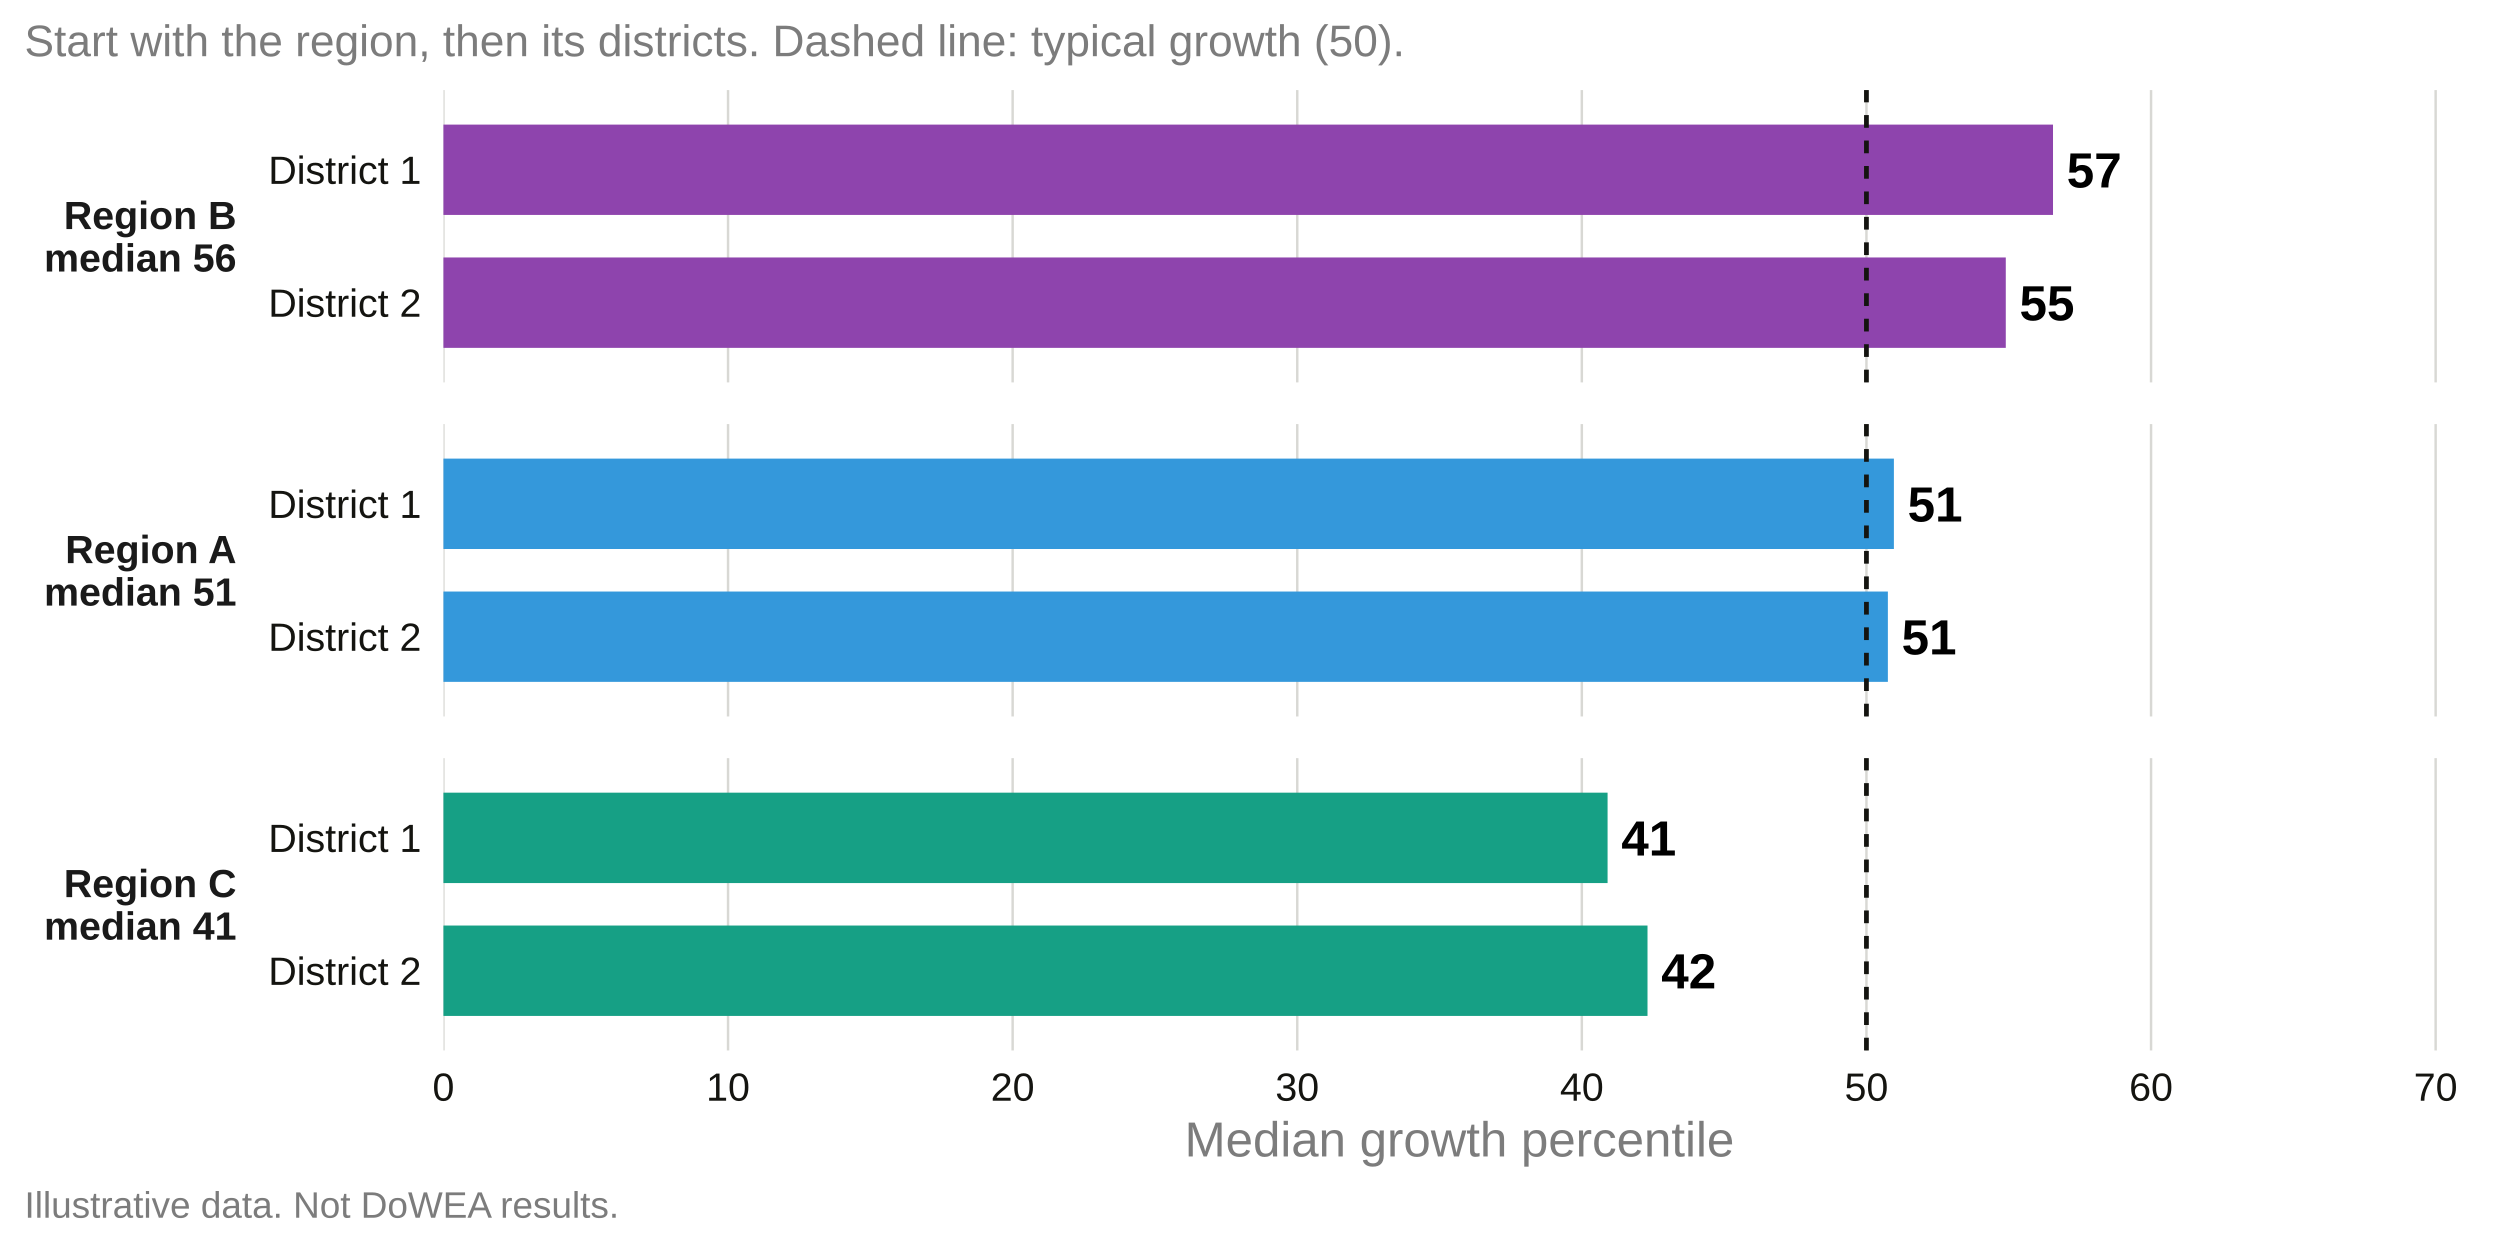
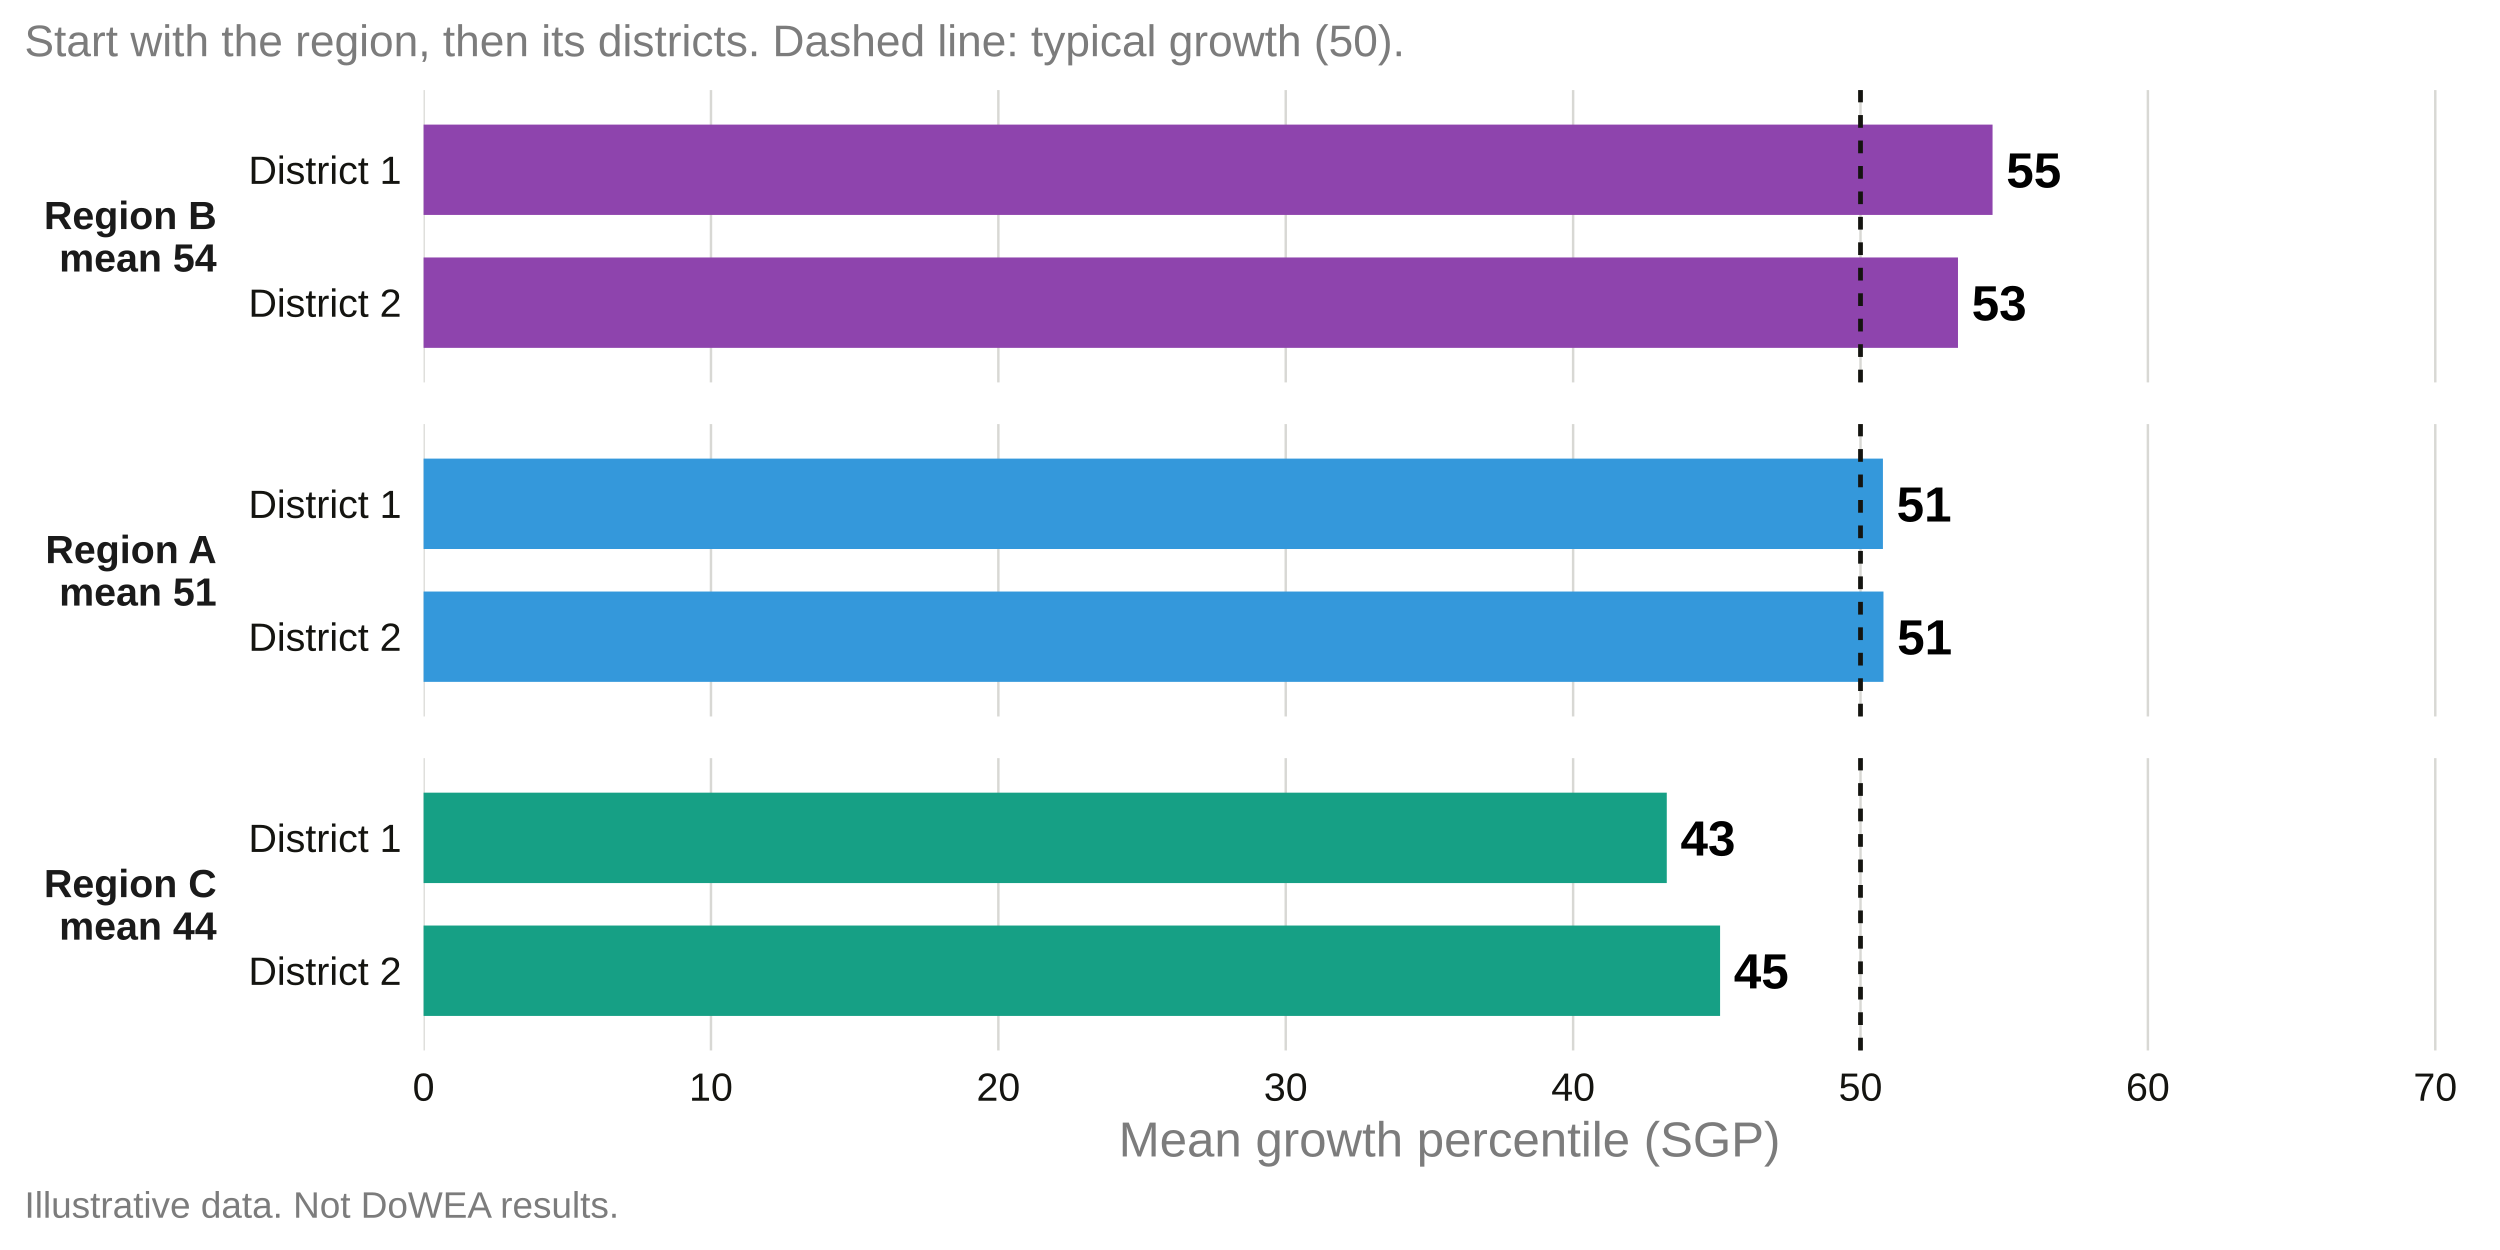
<svg xmlns="http://www.w3.org/2000/svg" width="864.00pt" height="432.00pt" viewBox="0 0 864.00 432.00">
  <g class="svglite">
    <defs>
      <style type="text/css">
    .svglite line, .svglite polyline, .svglite polygon, .svglite path, .svglite rect, .svglite circle {
      fill: none;
      stroke: #000000;
      stroke-linecap: round;
      stroke-linejoin: round;
      stroke-miterlimit: 10.00;
    }
    .svglite text {
      white-space: pre;
    }
    .svglite g.glyphgroup path {
      fill: inherit;
      stroke: none;
    }
  </style>
    </defs>
    <rect width="100%" height="100%" style="stroke: none; fill: none;" />
    <defs>
      <clipPath id="cpMC4wMHw4NjQuMDB8MC4wMHw0MzIuMDA=">
        <rect x="0.00" y="0.00" width="864.00" height="432.00" />
      </clipPath>
    </defs>
    <g clip-path="url(#cpMC4wMHw4NjQuMDB8MC4wMHw0MzIuMDA=)">
      <rect x="0.00" y="-0" width="864.00" height="432.00" style="stroke-width: 1.65; stroke: none;" />
    </g>
    <defs>
-       <clipPath id="cpMTUzLjI1fDg1NS41M3wzMS4xMnwxMzIuMTY=">
-         <rect x="153.25" y="31.12" width="702.28" height="101.04" />
+       <clipPath id="cpMTQ2LjM5fDg1NS41M3wzMS4xMnwxMzIuMTY=">
+         <rect x="146.39" y="31.12" width="709.14" height="101.04" />
      </clipPath>
    </defs>
-     <g clip-path="url(#cpMTUzLjI1fDg1NS41M3wzMS4xMnwxMzIuMTY=)">
-       <rect x="153.25" y="31.12" width="702.28" height="101.04" style="stroke-width: 1.65; stroke: none;" />
-       <polyline points="153.25,132.16 153.25,31.12 " style="stroke-width: 0.85; stroke: #D8D8D4; stroke-linecap: butt;" />
-       <polyline points="251.61,132.16 251.61,31.12 " style="stroke-width: 0.85; stroke: #D8D8D4; stroke-linecap: butt;" />
-       <polyline points="349.97,132.16 349.97,31.12 " style="stroke-width: 0.85; stroke: #D8D8D4; stroke-linecap: butt;" />
-       <polyline points="448.33,132.16 448.33,31.12 " style="stroke-width: 0.85; stroke: #D8D8D4; stroke-linecap: butt;" />
-       <polyline points="546.68,132.16 546.68,31.12 " style="stroke-width: 0.85; stroke: #D8D8D4; stroke-linecap: butt;" />
-       <polyline points="645.04,132.16 645.04,31.12 " style="stroke-width: 0.85; stroke: #D8D8D4; stroke-linecap: butt;" />
-       <polyline points="743.40,132.16 743.40,31.12 " style="stroke-width: 0.85; stroke: #D8D8D4; stroke-linecap: butt;" />
-       <polyline points="841.76,132.16 841.76,31.12 " style="stroke-width: 0.85; stroke: #D8D8D4; stroke-linecap: butt;" />
-       <rect x="153.25" y="88.99" width="539.95" height="31.23" style="stroke-width: 1.65; stroke: none; stroke-linecap: butt; stroke-linejoin: miter; fill: #8E44AD;" />
-       <rect x="153.25" y="43.06" width="556.27" height="31.23" style="stroke-width: 1.65; stroke: none; stroke-linecap: butt; stroke-linejoin: miter; fill: #8E44AD;" />
-       <line x1="645.04" y1="132.16" x2="645.04" y2="31.12" style="stroke-width: 1.65; stroke: #141410; stroke-dasharray: 4.40,4.40; stroke-linecap: butt;" />
-       <text x="697.94" y="110.71" style="font-size: 17.07px; font-weight: bold; font-family: &quot;Arial&quot;;" textLength="18.97px" lengthAdjust="spacingAndGlyphs">55</text>
-       <text x="714.26" y="64.79" style="font-size: 17.07px; font-weight: bold; font-family: &quot;Arial&quot;;" textLength="18.97px" lengthAdjust="spacingAndGlyphs">57</text>
+     <g clip-path="url(#cpMTQ2LjM5fDg1NS41M3wzMS4xMnwxMzIuMTY=)">
+       <rect x="146.39" y="31.12" width="709.14" height="101.04" style="stroke-width: 1.65; stroke: none;" />
+       <polyline points="146.39,132.16 146.39,31.12 " style="stroke-width: 0.85; stroke: #D8D8D4; stroke-linecap: butt;" />
+       <polyline points="245.71,132.16 245.71,31.12 " style="stroke-width: 0.85; stroke: #D8D8D4; stroke-linecap: butt;" />
+       <polyline points="345.03,132.16 345.03,31.12 " style="stroke-width: 0.85; stroke: #D8D8D4; stroke-linecap: butt;" />
+       <polyline points="444.35,132.16 444.35,31.12 " style="stroke-width: 0.85; stroke: #D8D8D4; stroke-linecap: butt;" />
+       <polyline points="543.67,132.16 543.67,31.12 " style="stroke-width: 0.85; stroke: #D8D8D4; stroke-linecap: butt;" />
+       <polyline points="642.99,132.16 642.99,31.12 " style="stroke-width: 0.85; stroke: #D8D8D4; stroke-linecap: butt;" />
+       <polyline points="742.31,132.16 742.31,31.12 " style="stroke-width: 0.85; stroke: #D8D8D4; stroke-linecap: butt;" />
+       <polyline points="841.63,132.16 841.63,31.12 " style="stroke-width: 0.85; stroke: #D8D8D4; stroke-linecap: butt;" />
+       <rect x="146.39" y="88.99" width="530.29" height="31.23" style="stroke-width: 1.65; stroke: none; stroke-linecap: butt; stroke-linejoin: miter; fill: #8E44AD;" />
+       <rect x="146.39" y="43.06" width="542.24" height="31.23" style="stroke-width: 1.65; stroke: none; stroke-linecap: butt; stroke-linejoin: miter; fill: #8E44AD;" />
+       <line x1="642.99" y1="132.16" x2="642.99" y2="31.12" style="stroke-width: 1.65; stroke: #141410; stroke-dasharray: 4.40,4.40; stroke-linecap: butt;" />
+       <text x="681.42" y="110.71" style="font-size: 17.07px; font-weight: bold; font-family: &quot;Arial&quot;;" textLength="18.97px" lengthAdjust="spacingAndGlyphs">53</text>
+       <text x="693.37" y="64.79" style="font-size: 17.07px; font-weight: bold; font-family: &quot;Arial&quot;;" textLength="18.97px" lengthAdjust="spacingAndGlyphs">55</text>
    </g>
    <g clip-path="url(#cpMC4wMHw4NjQuMDB8MC4wMHw0MzIuMDA=)">
</g>
    <defs>
-       <clipPath id="cpMTUzLjI1fDg1NS41M3wxNDYuNTZ8MjQ3LjYw">
-         <rect x="153.25" y="146.56" width="702.28" height="101.04" />
+       <clipPath id="cpMTQ2LjM5fDg1NS41M3wxNDYuNTZ8MjQ3LjYw">
+         <rect x="146.39" y="146.56" width="709.14" height="101.04" />
      </clipPath>
    </defs>
-     <g clip-path="url(#cpMTUzLjI1fDg1NS41M3wxNDYuNTZ8MjQ3LjYw)">
-       <rect x="153.25" y="146.56" width="702.28" height="101.04" style="stroke-width: 1.65; stroke: none;" />
-       <polyline points="153.25,247.60 153.25,146.56 " style="stroke-width: 0.85; stroke: #D8D8D4; stroke-linecap: butt;" />
-       <polyline points="251.61,247.60 251.61,146.56 " style="stroke-width: 0.85; stroke: #D8D8D4; stroke-linecap: butt;" />
-       <polyline points="349.97,247.60 349.97,146.56 " style="stroke-width: 0.85; stroke: #D8D8D4; stroke-linecap: butt;" />
-       <polyline points="448.33,247.60 448.33,146.56 " style="stroke-width: 0.85; stroke: #D8D8D4; stroke-linecap: butt;" />
-       <polyline points="546.68,247.60 546.68,146.56 " style="stroke-width: 0.85; stroke: #D8D8D4; stroke-linecap: butt;" />
-       <polyline points="645.04,247.60 645.04,146.56 " style="stroke-width: 0.85; stroke: #D8D8D4; stroke-linecap: butt;" />
-       <polyline points="743.40,247.60 743.40,146.56 " style="stroke-width: 0.85; stroke: #D8D8D4; stroke-linecap: butt;" />
-       <polyline points="841.76,247.60 841.76,146.56 " style="stroke-width: 0.85; stroke: #D8D8D4; stroke-linecap: butt;" />
-       <rect x="153.25" y="158.50" width="501.28" height="31.23" style="stroke-width: 1.65; stroke: none; stroke-linecap: butt; stroke-linejoin: miter; fill: #3498DB;" />
-       <rect x="153.25" y="204.43" width="499.20" height="31.23" style="stroke-width: 1.65; stroke: none; stroke-linecap: butt; stroke-linejoin: miter; fill: #3498DB;" />
-       <line x1="645.04" y1="247.60" x2="645.04" y2="146.56" style="stroke-width: 1.65; stroke: #141410; stroke-dasharray: 4.40,4.40; stroke-linecap: butt;" />
-       <text x="659.27" y="180.23" style="font-size: 17.07px; font-weight: bold; font-family: &quot;Arial&quot;;" textLength="18.97px" lengthAdjust="spacingAndGlyphs">51</text>
-       <text x="657.19" y="226.16" style="font-size: 17.07px; font-weight: bold; font-family: &quot;Arial&quot;;" textLength="18.97px" lengthAdjust="spacingAndGlyphs">51</text>
+     <g clip-path="url(#cpMTQ2LjM5fDg1NS41M3wxNDYuNTZ8MjQ3LjYw)">
+       <rect x="146.39" y="146.56" width="709.14" height="101.04" style="stroke-width: 1.65; stroke: none;" />
+       <polyline points="146.39,247.60 146.39,146.56 " style="stroke-width: 0.85; stroke: #D8D8D4; stroke-linecap: butt;" />
+       <polyline points="245.71,247.60 245.71,146.56 " style="stroke-width: 0.85; stroke: #D8D8D4; stroke-linecap: butt;" />
+       <polyline points="345.03,247.60 345.03,146.56 " style="stroke-width: 0.85; stroke: #D8D8D4; stroke-linecap: butt;" />
+       <polyline points="444.35,247.60 444.35,146.56 " style="stroke-width: 0.85; stroke: #D8D8D4; stroke-linecap: butt;" />
+       <polyline points="543.67,247.60 543.67,146.56 " style="stroke-width: 0.85; stroke: #D8D8D4; stroke-linecap: butt;" />
+       <polyline points="642.99,247.60 642.99,146.56 " style="stroke-width: 0.85; stroke: #D8D8D4; stroke-linecap: butt;" />
+       <polyline points="742.31,247.60 742.31,146.56 " style="stroke-width: 0.85; stroke: #D8D8D4; stroke-linecap: butt;" />
+       <polyline points="841.63,247.60 841.63,146.56 " style="stroke-width: 0.85; stroke: #D8D8D4; stroke-linecap: butt;" />
+       <rect x="146.39" y="158.50" width="504.35" height="31.23" style="stroke-width: 1.65; stroke: none; stroke-linecap: butt; stroke-linejoin: miter; fill: #3498DB;" />
+       <rect x="146.39" y="204.43" width="504.54" height="31.23" style="stroke-width: 1.65; stroke: none; stroke-linecap: butt; stroke-linejoin: miter; fill: #3498DB;" />
+       <line x1="642.99" y1="247.60" x2="642.99" y2="146.56" style="stroke-width: 1.65; stroke: #141410; stroke-dasharray: 4.40,4.40; stroke-linecap: butt;" />
+       <text x="655.48" y="180.23" style="font-size: 17.07px; font-weight: bold; font-family: &quot;Arial&quot;;" textLength="18.97px" lengthAdjust="spacingAndGlyphs">51</text>
+       <text x="655.67" y="226.16" style="font-size: 17.07px; font-weight: bold; font-family: &quot;Arial&quot;;" textLength="18.97px" lengthAdjust="spacingAndGlyphs">51</text>
    </g>
    <g clip-path="url(#cpMC4wMHw4NjQuMDB8MC4wMHw0MzIuMDA=)">
</g>
    <defs>
-       <clipPath id="cpMTUzLjI1fDg1NS41M3wyNjIuMDB8MzYzLjA1">
-         <rect x="153.25" y="262.00" width="702.28" height="101.04" />
+       <clipPath id="cpMTQ2LjM5fDg1NS41M3wyNjIuMDB8MzYzLjA1">
+         <rect x="146.39" y="262.00" width="709.14" height="101.04" />
      </clipPath>
    </defs>
-     <g clip-path="url(#cpMTUzLjI1fDg1NS41M3wyNjIuMDB8MzYzLjA1)">
-       <rect x="153.25" y="262.00" width="702.28" height="101.04" style="stroke-width: 1.65; stroke: none;" />
-       <polyline points="153.25,363.05 153.25,262.00 " style="stroke-width: 0.85; stroke: #D8D8D4; stroke-linecap: butt;" />
-       <polyline points="251.61,363.05 251.61,262.00 " style="stroke-width: 0.85; stroke: #D8D8D4; stroke-linecap: butt;" />
-       <polyline points="349.97,363.05 349.97,262.00 " style="stroke-width: 0.85; stroke: #D8D8D4; stroke-linecap: butt;" />
-       <polyline points="448.33,363.05 448.33,262.00 " style="stroke-width: 0.85; stroke: #D8D8D4; stroke-linecap: butt;" />
-       <polyline points="546.68,363.05 546.68,262.00 " style="stroke-width: 0.85; stroke: #D8D8D4; stroke-linecap: butt;" />
-       <polyline points="645.04,363.05 645.04,262.00 " style="stroke-width: 0.85; stroke: #D8D8D4; stroke-linecap: butt;" />
-       <polyline points="743.40,363.05 743.40,262.00 " style="stroke-width: 0.85; stroke: #D8D8D4; stroke-linecap: butt;" />
-       <polyline points="841.76,363.05 841.76,262.00 " style="stroke-width: 0.85; stroke: #D8D8D4; stroke-linecap: butt;" />
-       <rect x="153.25" y="319.87" width="416.13" height="31.23" style="stroke-width: 1.65; stroke: none; stroke-linecap: butt; stroke-linejoin: miter; fill: #16A085;" />
-       <rect x="153.25" y="273.95" width="402.33" height="31.23" style="stroke-width: 1.65; stroke: none; stroke-linecap: butt; stroke-linejoin: miter; fill: #16A085;" />
-       <line x1="645.04" y1="363.05" x2="645.04" y2="262.00" style="stroke-width: 1.65; stroke: #141410; stroke-dasharray: 4.40,4.40; stroke-linecap: butt;" />
-       <text x="574.12" y="341.60" style="font-size: 17.07px; font-weight: bold; font-family: &quot;Arial&quot;;" textLength="18.97px" lengthAdjust="spacingAndGlyphs">42</text>
-       <text x="560.32" y="295.67" style="font-size: 17.07px; font-weight: bold; font-family: &quot;Arial&quot;;" textLength="18.97px" lengthAdjust="spacingAndGlyphs">41</text>
+     <g clip-path="url(#cpMTQ2LjM5fDg1NS41M3wyNjIuMDB8MzYzLjA1)">
+       <rect x="146.39" y="262.00" width="709.14" height="101.04" style="stroke-width: 1.65; stroke: none;" />
+       <polyline points="146.39,363.05 146.39,262.00 " style="stroke-width: 0.85; stroke: #D8D8D4; stroke-linecap: butt;" />
+       <polyline points="245.71,363.05 245.71,262.00 " style="stroke-width: 0.85; stroke: #D8D8D4; stroke-linecap: butt;" />
+       <polyline points="345.03,363.05 345.03,262.00 " style="stroke-width: 0.85; stroke: #D8D8D4; stroke-linecap: butt;" />
+       <polyline points="444.35,363.05 444.35,262.00 " style="stroke-width: 0.85; stroke: #D8D8D4; stroke-linecap: butt;" />
+       <polyline points="543.67,363.05 543.67,262.00 " style="stroke-width: 0.85; stroke: #D8D8D4; stroke-linecap: butt;" />
+       <polyline points="642.99,363.05 642.99,262.00 " style="stroke-width: 0.85; stroke: #D8D8D4; stroke-linecap: butt;" />
+       <polyline points="742.31,363.05 742.31,262.00 " style="stroke-width: 0.85; stroke: #D8D8D4; stroke-linecap: butt;" />
+       <polyline points="841.63,363.05 841.63,262.00 " style="stroke-width: 0.85; stroke: #D8D8D4; stroke-linecap: butt;" />
+       <rect x="146.39" y="319.87" width="448.07" height="31.23" style="stroke-width: 1.65; stroke: none; stroke-linecap: butt; stroke-linejoin: miter; fill: #16A085;" />
+       <rect x="146.39" y="273.95" width="429.65" height="31.23" style="stroke-width: 1.65; stroke: none; stroke-linecap: butt; stroke-linejoin: miter; fill: #16A085;" />
+       <line x1="642.99" y1="363.05" x2="642.99" y2="262.00" style="stroke-width: 1.65; stroke: #141410; stroke-dasharray: 4.40,4.40; stroke-linecap: butt;" />
+       <text x="599.20" y="341.60" style="font-size: 17.07px; font-weight: bold; font-family: &quot;Arial&quot;;" textLength="18.97px" lengthAdjust="spacingAndGlyphs">45</text>
+       <text x="580.78" y="295.67" style="font-size: 17.07px; font-weight: bold; font-family: &quot;Arial&quot;;" textLength="18.97px" lengthAdjust="spacingAndGlyphs">43</text>
    </g>
    <g clip-path="url(#cpMC4wMHw4NjQuMDB8MC4wMHw0MzIuMDA=)">
</g>
    <defs>
-       <clipPath id="cpOC40N3w4OC41MnwzMS4xMnwxMzIuMTY=">
-         <rect x="8.47" y="31.12" width="80.05" height="101.04" />
+       <clipPath id="cpOC40N3w4MS42NnwzMS4xMnwxMzIuMTY=">
+         <rect x="8.47" y="31.12" width="73.19" height="101.04" />
      </clipPath>
    </defs>
-     <g clip-path="url(#cpOC40N3w4OC41MnwzMS4xMnwxMzIuMTY=)">
-       <text x="81.74" y="79.16" text-anchor="end" style="font-size: 13.60px; font-weight: bold;fill: #1A1A1A; font-family: &quot;Arial&quot;;" textLength="59.64px" lengthAdjust="spacingAndGlyphs">Region B</text>
-       <text x="81.74" y="93.85" text-anchor="end" style="font-size: 13.60px; font-weight: bold;fill: #1A1A1A; font-family: &quot;Arial&quot;;" textLength="66.50px" lengthAdjust="spacingAndGlyphs">median 56</text>
+     <g clip-path="url(#cpOC40N3w4MS42NnwzMS4xMnwxMzIuMTY=)">
+       <text x="74.88" y="79.16" text-anchor="end" style="font-size: 13.60px; font-weight: bold;fill: #1A1A1A; font-family: &quot;Arial&quot;;" textLength="59.64px" lengthAdjust="spacingAndGlyphs">Region B</text>
+       <text x="74.88" y="93.85" text-anchor="end" style="font-size: 13.60px; font-weight: bold;fill: #1A1A1A; font-family: &quot;Arial&quot;;" textLength="54.42px" lengthAdjust="spacingAndGlyphs">mean 54</text>
    </g>
    <g clip-path="url(#cpMC4wMHw4NjQuMDB8MC4wMHw0MzIuMDA=)">
</g>
    <defs>
-       <clipPath id="cpOC40N3w4OC41MnwxNDYuNTZ8MjQ3LjYw">
-         <rect x="8.47" y="146.56" width="80.05" height="101.04" />
+       <clipPath id="cpOC40N3w4MS42NnwxNDYuNTZ8MjQ3LjYw">
+         <rect x="8.47" y="146.56" width="73.19" height="101.04" />
      </clipPath>
    </defs>
-     <g clip-path="url(#cpOC40N3w4OC41MnwxNDYuNTZ8MjQ3LjYw)">
-       <text x="81.74" y="194.61" text-anchor="end" style="font-size: 13.60px; font-weight: bold;fill: #1A1A1A; font-family: &quot;Arial&quot;;" textLength="59.14px" lengthAdjust="spacingAndGlyphs">Region A</text>
-       <text x="81.74" y="209.29" text-anchor="end" style="font-size: 13.60px; font-weight: bold;fill: #1A1A1A; font-family: &quot;Arial&quot;;" textLength="66.50px" lengthAdjust="spacingAndGlyphs">median 51</text>
+     <g clip-path="url(#cpOC40N3w4MS42NnwxNDYuNTZ8MjQ3LjYw)">
+       <text x="74.88" y="194.61" text-anchor="end" style="font-size: 13.60px; font-weight: bold;fill: #1A1A1A; font-family: &quot;Arial&quot;;" textLength="59.14px" lengthAdjust="spacingAndGlyphs">Region A</text>
+       <text x="74.88" y="209.29" text-anchor="end" style="font-size: 13.60px; font-weight: bold;fill: #1A1A1A; font-family: &quot;Arial&quot;;" textLength="54.42px" lengthAdjust="spacingAndGlyphs">mean 51</text>
    </g>
    <g clip-path="url(#cpMC4wMHw4NjQuMDB8MC4wMHw0MzIuMDA=)">
</g>
    <defs>
-       <clipPath id="cpOC40N3w4OC41MnwyNjIuMDB8MzYzLjA1">
-         <rect x="8.47" y="262.00" width="80.05" height="101.04" />
+       <clipPath id="cpOC40N3w4MS42NnwyNjIuMDB8MzYzLjA1">
+         <rect x="8.47" y="262.00" width="73.19" height="101.04" />
      </clipPath>
    </defs>
-     <g clip-path="url(#cpOC40N3w4OC41MnwyNjIuMDB8MzYzLjA1)">
-       <text x="81.74" y="310.05" text-anchor="end" style="font-size: 13.60px; font-weight: bold;fill: #1A1A1A; font-family: &quot;Arial&quot;;" textLength="59.64px" lengthAdjust="spacingAndGlyphs">Region C</text>
-       <text x="81.74" y="324.74" text-anchor="end" style="font-size: 13.60px; font-weight: bold;fill: #1A1A1A; font-family: &quot;Arial&quot;;" textLength="66.50px" lengthAdjust="spacingAndGlyphs">median 41</text>
+     <g clip-path="url(#cpOC40N3w4MS42NnwyNjIuMDB8MzYzLjA1)">
+       <text x="74.88" y="310.05" text-anchor="end" style="font-size: 13.60px; font-weight: bold;fill: #1A1A1A; font-family: &quot;Arial&quot;;" textLength="59.64px" lengthAdjust="spacingAndGlyphs">Region C</text>
+       <text x="74.88" y="324.74" text-anchor="end" style="font-size: 13.60px; font-weight: bold;fill: #1A1A1A; font-family: &quot;Arial&quot;;" textLength="54.42px" lengthAdjust="spacingAndGlyphs">mean 44</text>
    </g>
    <g clip-path="url(#cpMC4wMHw4NjQuMDB8MC4wMHw0MzIuMDA=)">
-       <text x="153.25" y="380.40" text-anchor="middle" style="font-size: 13.60px;fill: #141410; font-family: &quot;Arial&quot;;" textLength="7.56px" lengthAdjust="spacingAndGlyphs">0</text>
-       <text x="251.61" y="380.40" text-anchor="middle" style="font-size: 13.60px;fill: #141410; font-family: &quot;Arial&quot;;" textLength="15.12px" lengthAdjust="spacingAndGlyphs">10</text>
-       <text x="349.97" y="380.40" text-anchor="middle" style="font-size: 13.60px;fill: #141410; font-family: &quot;Arial&quot;;" textLength="15.12px" lengthAdjust="spacingAndGlyphs">20</text>
-       <text x="448.33" y="380.40" text-anchor="middle" style="font-size: 13.60px;fill: #141410; font-family: &quot;Arial&quot;;" textLength="15.12px" lengthAdjust="spacingAndGlyphs">30</text>
-       <text x="546.68" y="380.40" text-anchor="middle" style="font-size: 13.60px;fill: #141410; font-family: &quot;Arial&quot;;" textLength="15.12px" lengthAdjust="spacingAndGlyphs">40</text>
-       <text x="645.04" y="380.40" text-anchor="middle" style="font-size: 13.60px;fill: #141410; font-family: &quot;Arial&quot;;" textLength="15.12px" lengthAdjust="spacingAndGlyphs">50</text>
-       <text x="743.40" y="380.40" text-anchor="middle" style="font-size: 13.60px;fill: #141410; font-family: &quot;Arial&quot;;" textLength="15.12px" lengthAdjust="spacingAndGlyphs">60</text>
-       <text x="841.76" y="380.40" text-anchor="middle" style="font-size: 13.60px;fill: #141410; font-family: &quot;Arial&quot;;" textLength="15.12px" lengthAdjust="spacingAndGlyphs">70</text>
-       <text x="145.63" y="109.47" text-anchor="end" style="font-size: 13.60px;fill: #141410; font-family: &quot;Arial&quot;;" textLength="52.88px" lengthAdjust="spacingAndGlyphs">District 2</text>
-       <text x="145.63" y="63.54" text-anchor="end" style="font-size: 13.60px;fill: #141410; font-family: &quot;Arial&quot;;" textLength="52.88px" lengthAdjust="spacingAndGlyphs">District 1</text>
-       <text x="145.63" y="224.91" text-anchor="end" style="font-size: 13.60px;fill: #141410; font-family: &quot;Arial&quot;;" textLength="52.88px" lengthAdjust="spacingAndGlyphs">District 2</text>
-       <text x="145.63" y="178.99" text-anchor="end" style="font-size: 13.60px;fill: #141410; font-family: &quot;Arial&quot;;" textLength="52.88px" lengthAdjust="spacingAndGlyphs">District 1</text>
-       <text x="145.63" y="340.36" text-anchor="end" style="font-size: 13.60px;fill: #141410; font-family: &quot;Arial&quot;;" textLength="52.88px" lengthAdjust="spacingAndGlyphs">District 2</text>
-       <text x="145.63" y="294.43" text-anchor="end" style="font-size: 13.60px;fill: #141410; font-family: &quot;Arial&quot;;" textLength="52.88px" lengthAdjust="spacingAndGlyphs">District 1</text>
-       <text x="504.39" y="399.67" text-anchor="middle" style="font-size: 17.00px;fill: #7C7C7C; font-family: &quot;Arial&quot;;" textLength="189.91px" lengthAdjust="spacingAndGlyphs">Median growth percentile</text>
+       <text x="146.39" y="380.40" text-anchor="middle" style="font-size: 13.60px;fill: #141410; font-family: &quot;Arial&quot;;" textLength="7.56px" lengthAdjust="spacingAndGlyphs">0</text>
+       <text x="245.71" y="380.40" text-anchor="middle" style="font-size: 13.60px;fill: #141410; font-family: &quot;Arial&quot;;" textLength="15.12px" lengthAdjust="spacingAndGlyphs">10</text>
+       <text x="345.03" y="380.40" text-anchor="middle" style="font-size: 13.60px;fill: #141410; font-family: &quot;Arial&quot;;" textLength="15.12px" lengthAdjust="spacingAndGlyphs">20</text>
+       <text x="444.35" y="380.40" text-anchor="middle" style="font-size: 13.60px;fill: #141410; font-family: &quot;Arial&quot;;" textLength="15.12px" lengthAdjust="spacingAndGlyphs">30</text>
+       <text x="543.67" y="380.40" text-anchor="middle" style="font-size: 13.60px;fill: #141410; font-family: &quot;Arial&quot;;" textLength="15.12px" lengthAdjust="spacingAndGlyphs">40</text>
+       <text x="642.99" y="380.40" text-anchor="middle" style="font-size: 13.60px;fill: #141410; font-family: &quot;Arial&quot;;" textLength="15.12px" lengthAdjust="spacingAndGlyphs">50</text>
+       <text x="742.31" y="380.40" text-anchor="middle" style="font-size: 13.60px;fill: #141410; font-family: &quot;Arial&quot;;" textLength="15.12px" lengthAdjust="spacingAndGlyphs">60</text>
+       <text x="841.63" y="380.40" text-anchor="middle" style="font-size: 13.60px;fill: #141410; font-family: &quot;Arial&quot;;" textLength="15.12px" lengthAdjust="spacingAndGlyphs">70</text>
+       <text x="138.77" y="109.47" text-anchor="end" style="font-size: 13.60px;fill: #141410; font-family: &quot;Arial&quot;;" textLength="52.88px" lengthAdjust="spacingAndGlyphs">District 2</text>
+       <text x="138.77" y="63.54" text-anchor="end" style="font-size: 13.60px;fill: #141410; font-family: &quot;Arial&quot;;" textLength="52.88px" lengthAdjust="spacingAndGlyphs">District 1</text>
+       <text x="138.77" y="224.91" text-anchor="end" style="font-size: 13.60px;fill: #141410; font-family: &quot;Arial&quot;;" textLength="52.88px" lengthAdjust="spacingAndGlyphs">District 2</text>
+       <text x="138.77" y="178.99" text-anchor="end" style="font-size: 13.60px;fill: #141410; font-family: &quot;Arial&quot;;" textLength="52.88px" lengthAdjust="spacingAndGlyphs">District 1</text>
+       <text x="138.77" y="340.36" text-anchor="end" style="font-size: 13.60px;fill: #141410; font-family: &quot;Arial&quot;;" textLength="52.88px" lengthAdjust="spacingAndGlyphs">District 2</text>
+       <text x="138.77" y="294.43" text-anchor="end" style="font-size: 13.60px;fill: #141410; font-family: &quot;Arial&quot;;" textLength="52.88px" lengthAdjust="spacingAndGlyphs">District 1</text>
+       <text x="500.96" y="399.67" text-anchor="middle" style="font-size: 17.00px;fill: #7C7C7C; font-family: &quot;Arial&quot;;" textLength="228.61px" lengthAdjust="spacingAndGlyphs">Mean growth percentile (SGP)</text>
      <text x="8.47" y="19.43" style="font-size: 15.30px;fill: #7C7C7C; font-family: &quot;Arial&quot;;" textLength="476.91px" lengthAdjust="spacingAndGlyphs">Start with the region, then its districts. Dashed line: typical growth (50).</text>
      <text x="8.47" y="420.85" style="font-size: 12.75px;fill: #7C7C7C; font-family: &quot;Arial&quot;;" textLength="205.55px" lengthAdjust="spacingAndGlyphs">Illustrative data. Not DoWEA results.</text>
    </g>
  </g>
</svg>
